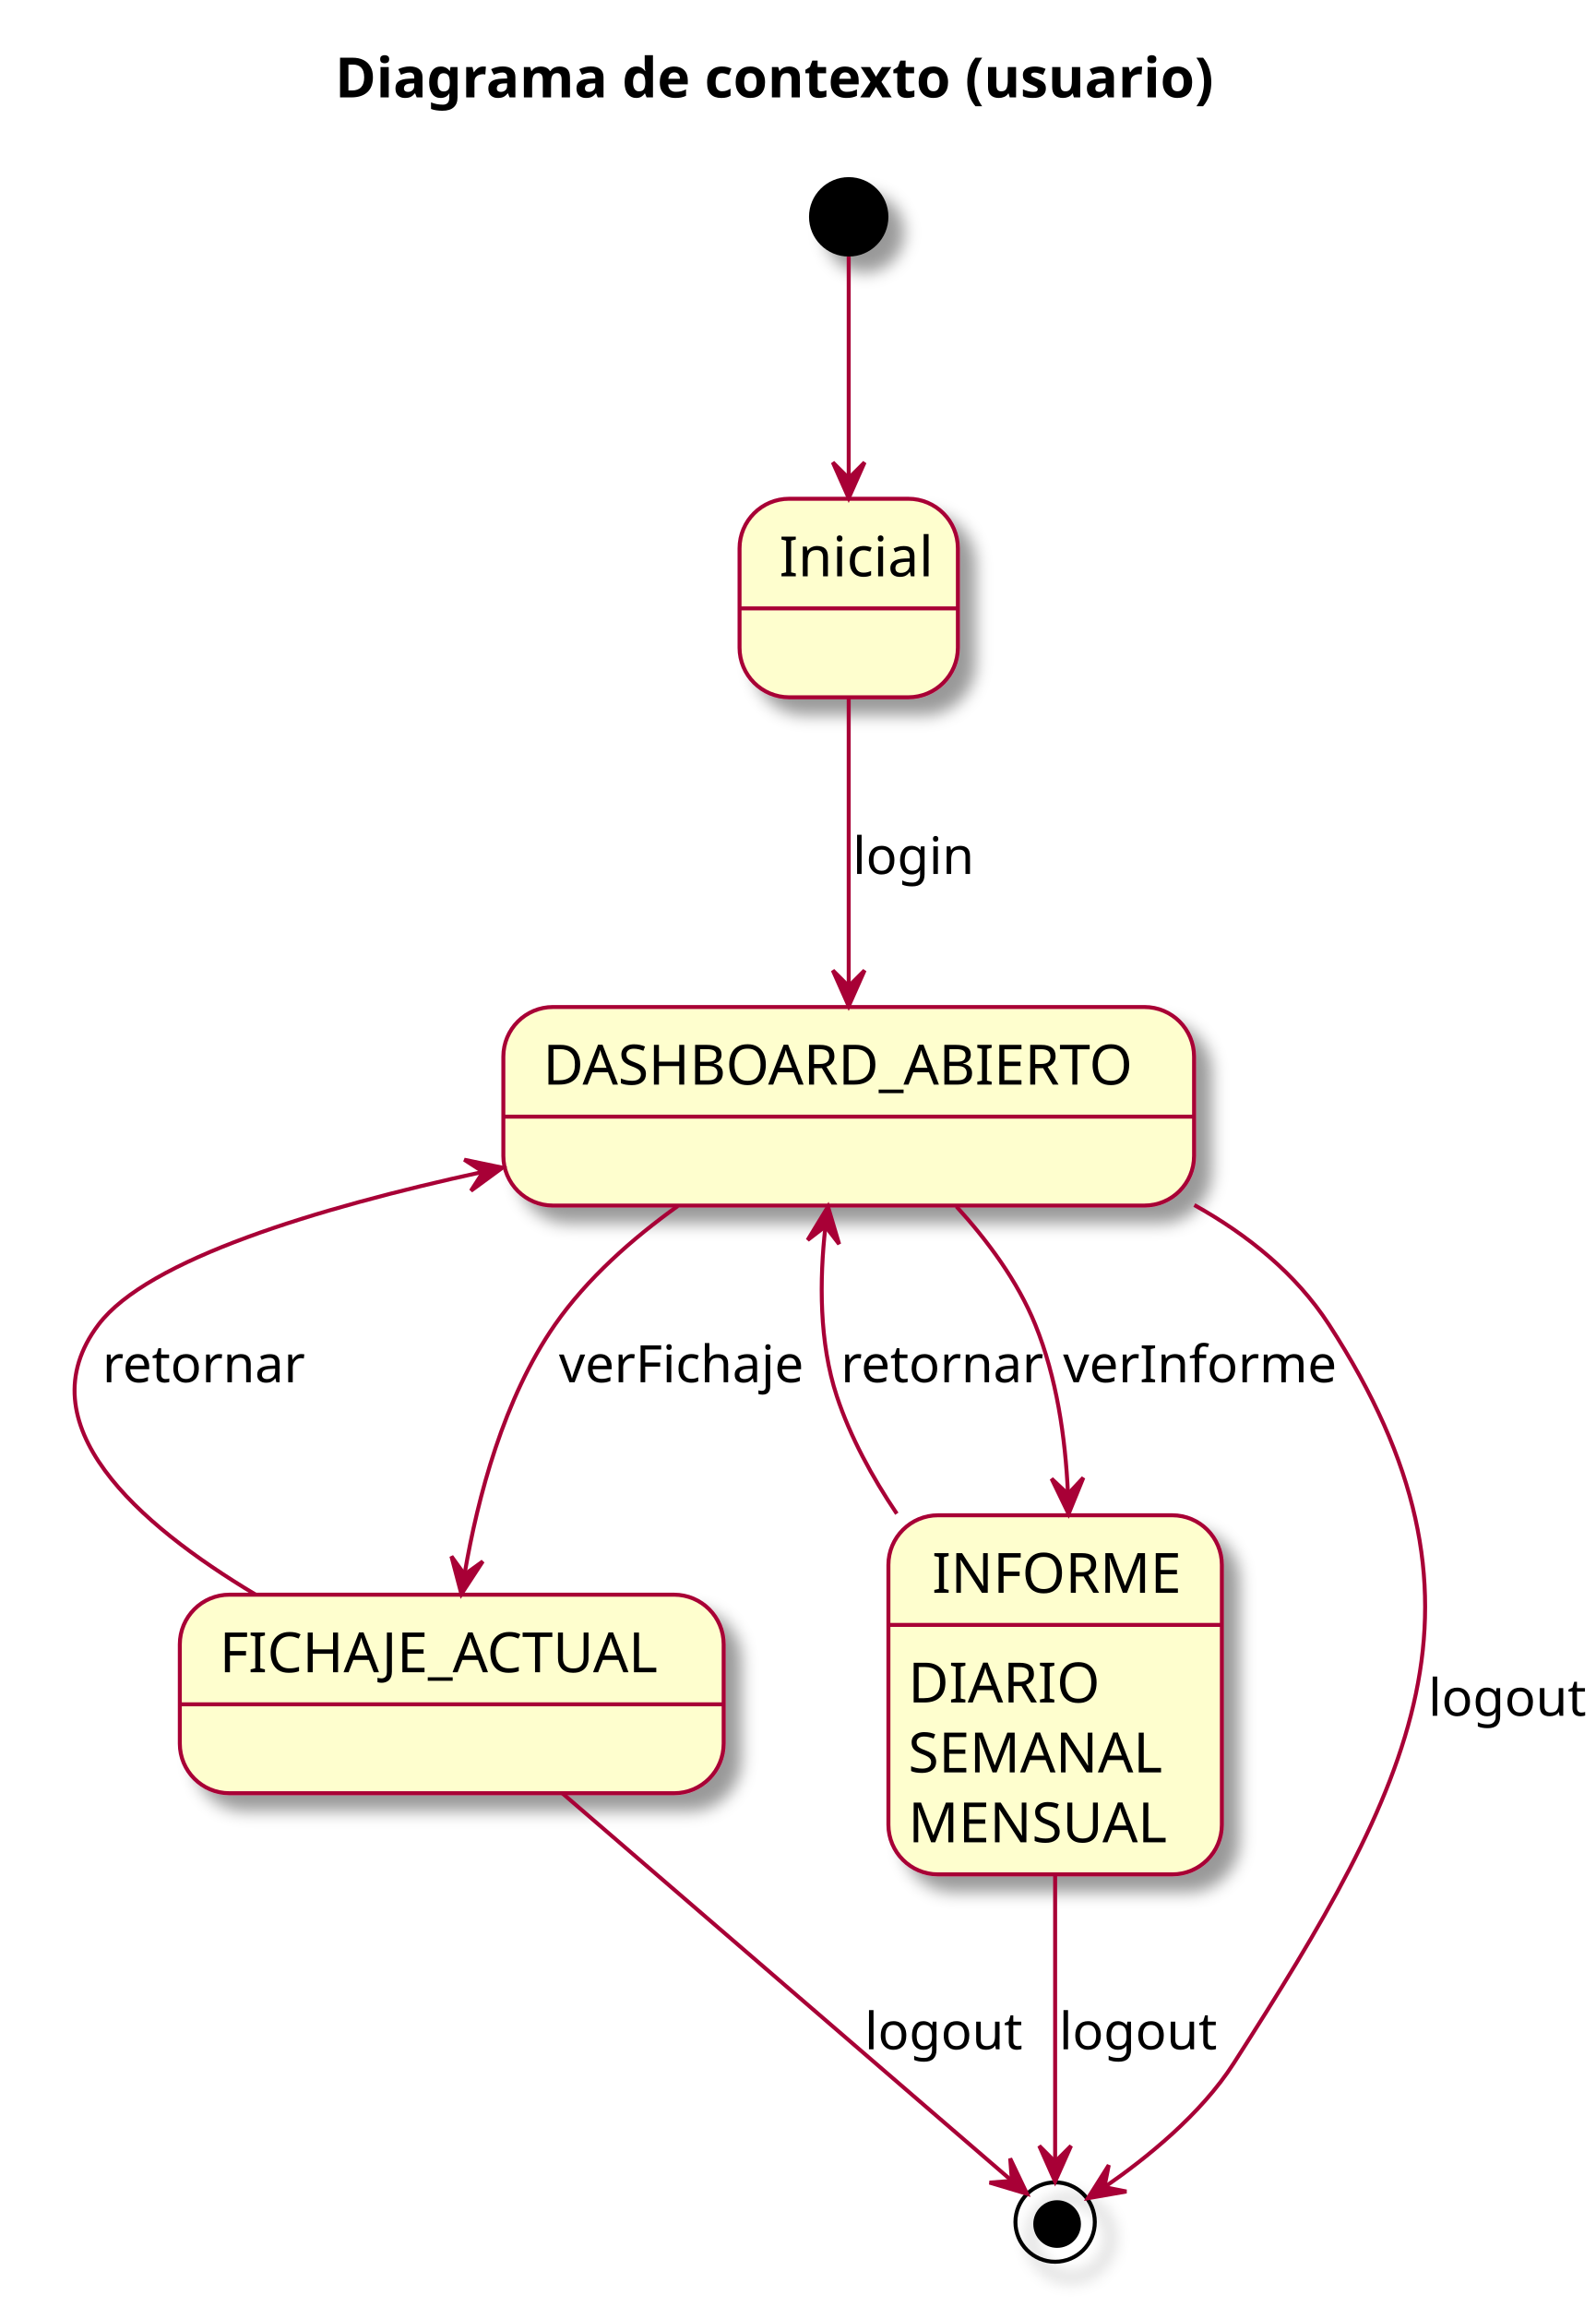
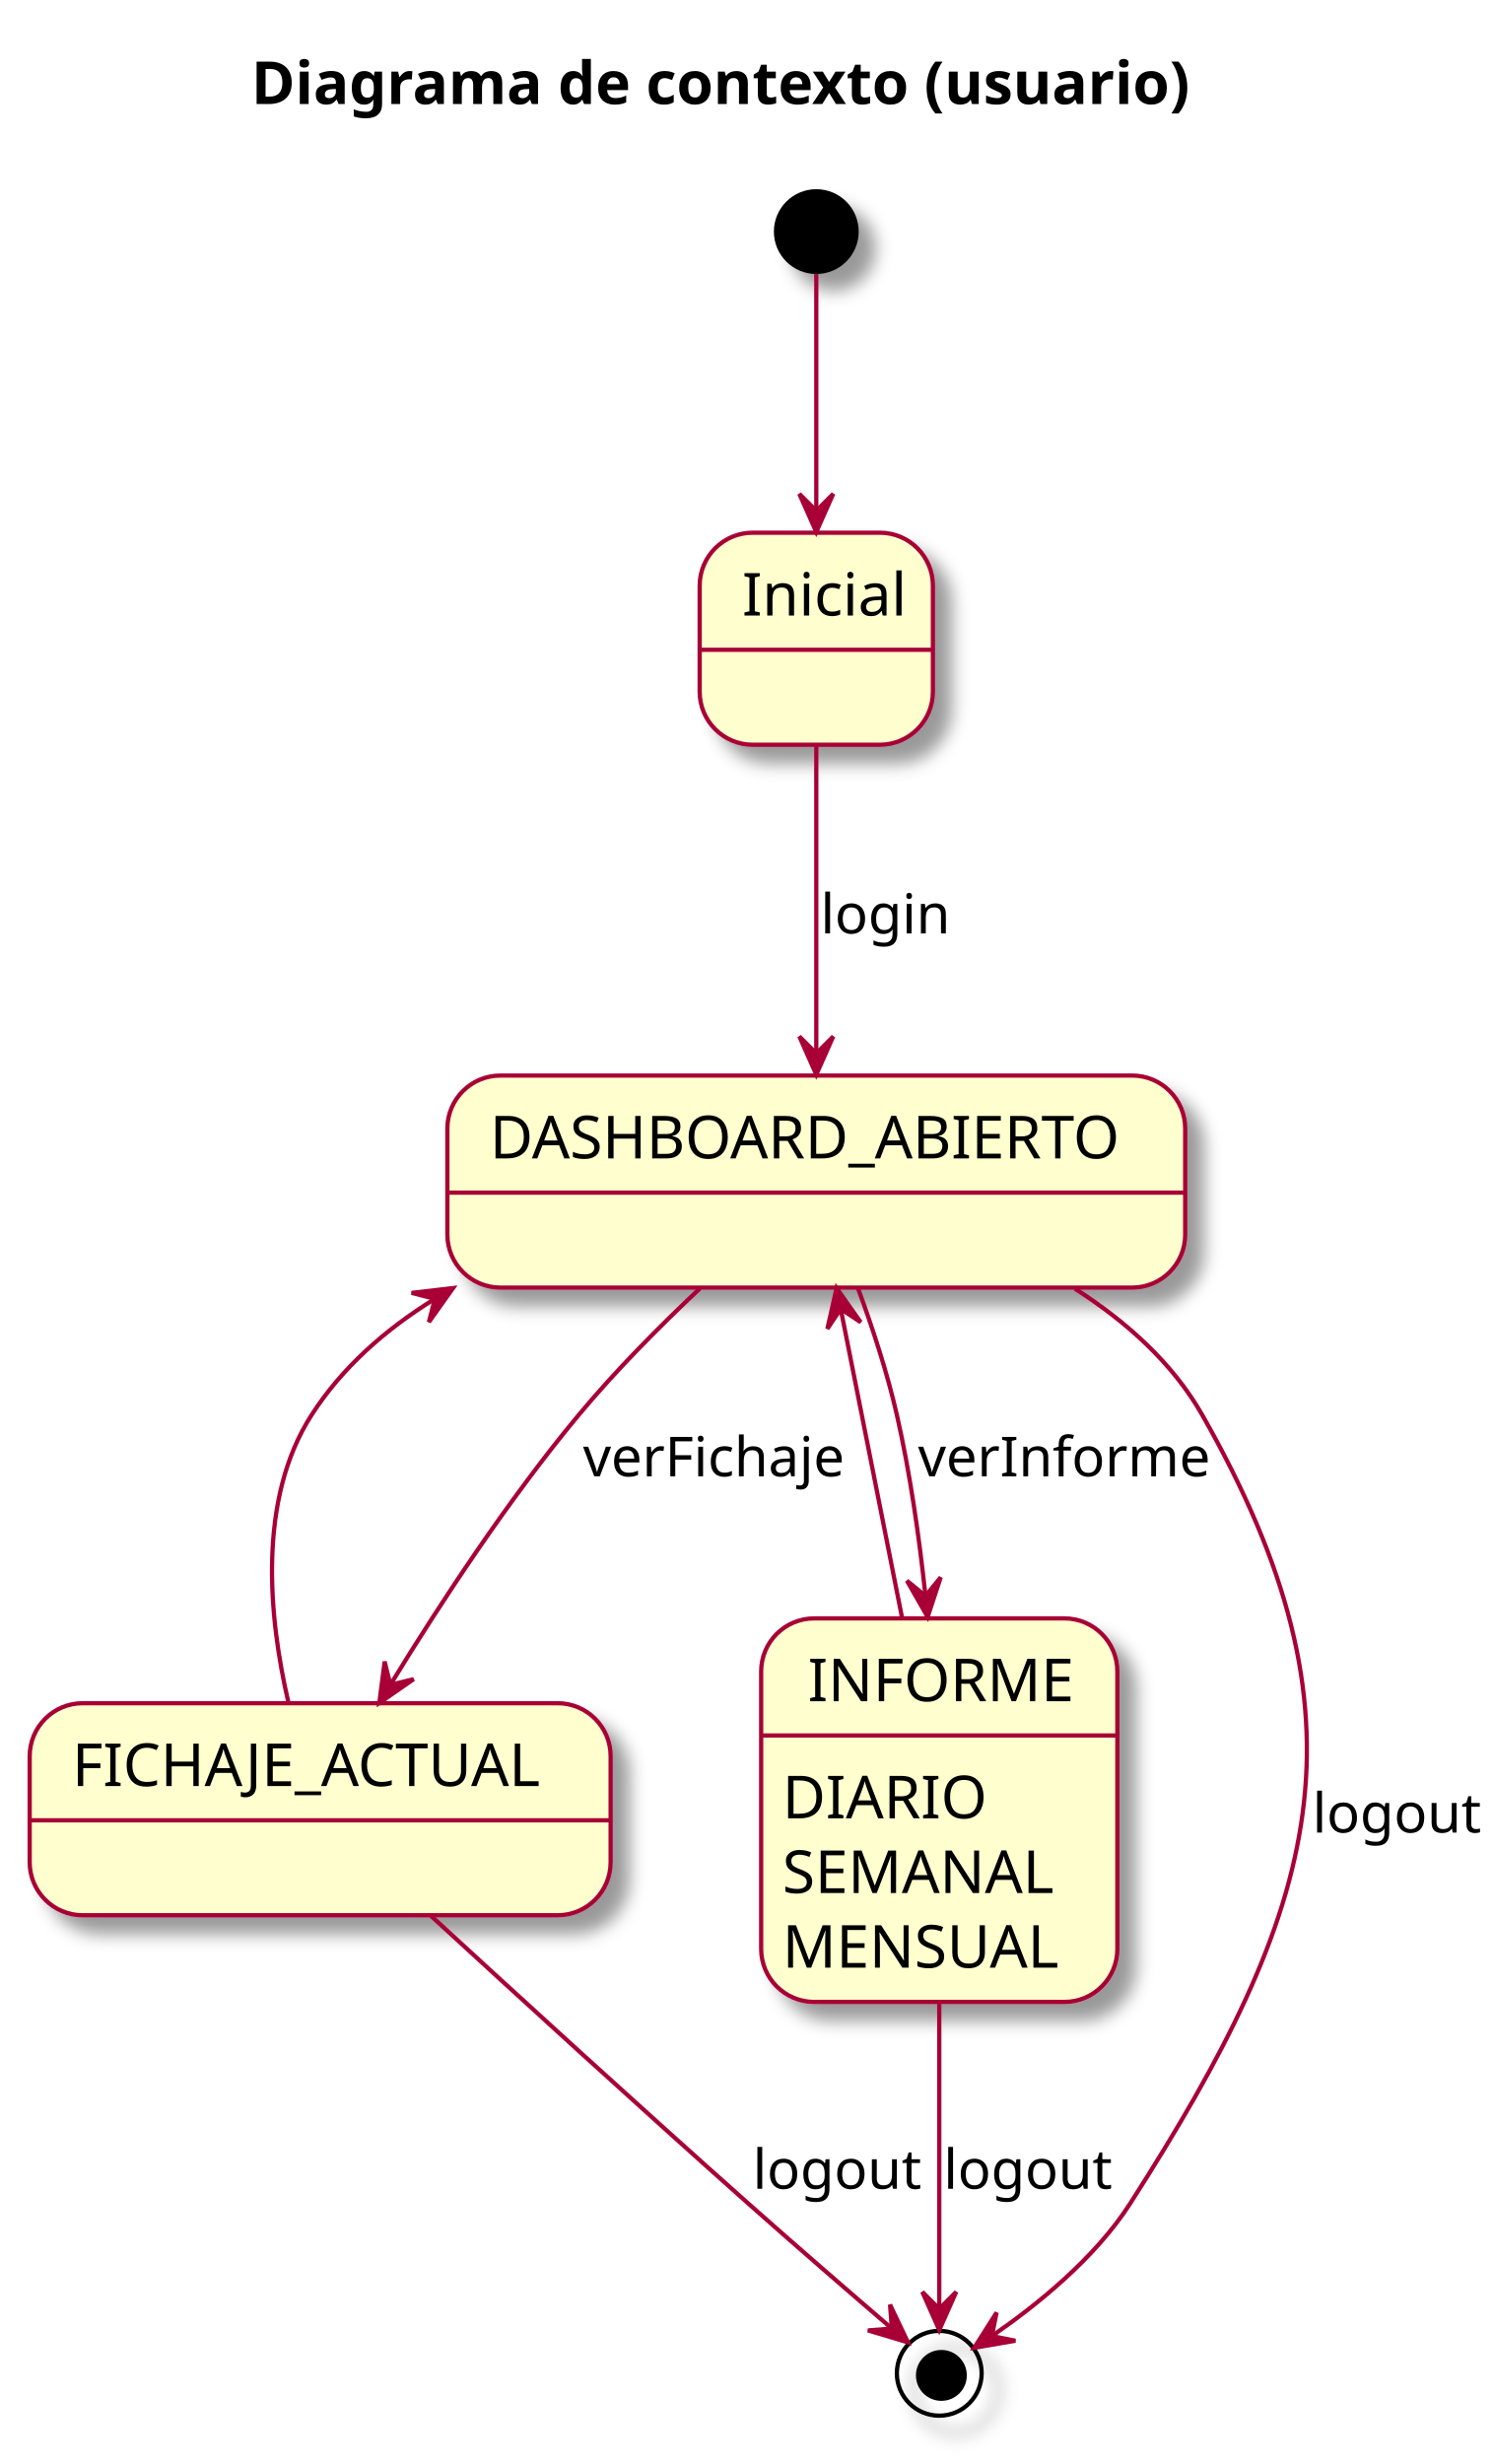
- <svg xmlns="http://www.w3.org/2000/svg" contentStyleType="text/css" height="581px" preserveAspectRatio="none" style="width:402px;height:581px;background:#FFFFFF;" version="1.1" viewBox="0 0 402 581" width="402px" zoomAndPan="magnify">
+ <svg xmlns="http://www.w3.org/2000/svg" contentStyleType="text/css" height="581px" preserveAspectRatio="none" style="width:352px;height:581px;background:#FFFFFF;" version="1.1" viewBox="0 0 352 581" width="352px" zoomAndPan="magnify">
  <defs>
-     <filter height="300%" id="fnzo69poby7in" width="300%" x="-1" y="-1">
+     <filter height="300%" id="f1f111ndx8087l" width="300%" x="-1" y="-1">
      <feGaussianBlur result="blurOut" stdDeviation="2.0" />
      <feColorMatrix in="blurOut" result="blurOut2" type="matrix" values="0 0 0 0 0 0 0 0 0 0 0 0 0 0 0 0 0 0 .4 0" />
      <feOffset dx="4.0" dy="4.0" in="blurOut2" result="blurOut3" />
      <feBlend in="SourceGraphic" in2="blurOut3" mode="normal" />
    </filter>
  </defs>
  <g>
-     <rect fill="none" height="27.609" id="_title" style="stroke:none;stroke-width:1.0;" width="230" x="79.4" y="5" />
-     <text fill="#000000" font-family="sans-serif" font-size="14" font-weight="bold" lengthAdjust="spacing" textLength="220" x="84.4" y="24.533">Diagrama de contexto (usuario)</text>
-     <ellipse cx="213.8" cy="54.609" fill="#000000" filter="url(#fnzo69poby7in)" rx="10" ry="10" style="stroke:none;stroke-width:1.0;" />
+     <rect fill="none" height="27.609" id="_title" style="stroke:none;stroke-width:1.0;" width="230" x="54.25" y="5" />
+     <text fill="#000000" font-family="sans-serif" font-size="14" font-weight="bold" lengthAdjust="spacing" textLength="220" x="59.25" y="24.533">Diagrama de contexto (usuario)</text>
+     <ellipse cx="192.5" cy="54.609" fill="#000000" filter="url(#f1f111ndx8087l)" rx="10" ry="10" style="stroke:none;stroke-width:1.0;" />
    <g id="Inicial">
-       <rect fill="#FEFECE" filter="url(#fnzo69poby7in)" height="50" rx="12.5" ry="12.5" style="stroke:#A80036;stroke-width:1.0;" width="55" x="186.3" y="125.609" />
-       <line style="stroke:#A80036;stroke-width:1.0;" x1="186.3" x2="241.3" y1="153.219" y2="153.219" />
-       <text fill="#000000" font-family="sans-serif" font-size="14" lengthAdjust="spacing" textLength="35" x="196.3" y="145.143">Inicial</text>
+       <rect fill="#FEFECE" filter="url(#f1f111ndx8087l)" height="50" rx="12.5" ry="12.5" style="stroke:#A80036;stroke-width:1.0;" width="55" x="165" y="125.609" />
+       <line style="stroke:#A80036;stroke-width:1.0;" x1="165" x2="220" y1="153.219" y2="153.219" />
+       <text fill="#000000" font-family="sans-serif" font-size="14" lengthAdjust="spacing" textLength="35" x="175" y="145.143">Inicial</text>
    </g>
    <g id="DASHBOARD_ABIERTO">
-       <rect fill="#FEFECE" filter="url(#fnzo69poby7in)" height="50" rx="12.5" ry="12.5" style="stroke:#A80036;stroke-width:1.0;" width="174" x="126.8" y="253.609" />
-       <line style="stroke:#A80036;stroke-width:1.0;" x1="126.8" x2="300.8" y1="281.219" y2="281.219" />
-       <text fill="#000000" font-family="sans-serif" font-size="14" lengthAdjust="spacing" textLength="154" x="136.8" y="273.143">DASHBOARD_ABIERTO</text>
+       <rect fill="#FEFECE" filter="url(#f1f111ndx8087l)" height="50" rx="12.5" ry="12.5" style="stroke:#A80036;stroke-width:1.0;" width="174" x="105.5" y="253.609" />
+       <line style="stroke:#A80036;stroke-width:1.0;" x1="105.5" x2="279.5" y1="281.219" y2="281.219" />
+       <text fill="#000000" font-family="sans-serif" font-size="14" lengthAdjust="spacing" textLength="154" x="115.5" y="273.143">DASHBOARD_ABIERTO</text>
    </g>
    <g id="FICHAJE_ACTUAL">
-       <rect fill="#FEFECE" filter="url(#fnzo69poby7in)" height="50" rx="12.5" ry="12.5" style="stroke:#A80036;stroke-width:1.0;" width="137" x="45.3" y="401.609" />
-       <line style="stroke:#A80036;stroke-width:1.0;" x1="45.3" x2="182.3" y1="429.219" y2="429.219" />
-       <text fill="#000000" font-family="sans-serif" font-size="14" lengthAdjust="spacing" textLength="117" x="55.3" y="421.143">FICHAJE_ACTUAL</text>
+       <rect fill="#FEFECE" filter="url(#f1f111ndx8087l)" height="50" rx="12.5" ry="12.5" style="stroke:#A80036;stroke-width:1.0;" width="137" x="7" y="401.609" />
+       <line style="stroke:#A80036;stroke-width:1.0;" x1="7" x2="144" y1="429.219" y2="429.219" />
+       <text fill="#000000" font-family="sans-serif" font-size="14" lengthAdjust="spacing" textLength="117" x="17" y="421.143">FICHAJE_ACTUAL</text>
    </g>
    <g id="INFORME">
-       <rect fill="#FEFECE" filter="url(#fnzo69poby7in)" height="90.438" rx="12.5" ry="12.5" style="stroke:#A80036;stroke-width:1.0;" width="84" x="223.8" y="381.609" />
-       <line style="stroke:#A80036;stroke-width:1.0;" x1="223.8" x2="307.8" y1="409.219" y2="409.219" />
-       <text fill="#000000" font-family="sans-serif" font-size="14" lengthAdjust="spacing" textLength="62" x="234.8" y="401.143">INFORME</text>
-       <text fill="#000000" font-family="sans-serif" font-size="14" lengthAdjust="spacing" textLength="46" x="228.8" y="428.752">DIARIO</text>
-       <text fill="#000000" font-family="sans-serif" font-size="14" lengthAdjust="spacing" textLength="64" x="228.8" y="446.361">SEMANAL</text>
-       <text fill="#000000" font-family="sans-serif" font-size="14" lengthAdjust="spacing" textLength="64" x="228.8" y="463.971">MENSUAL</text>
+       <rect fill="#FEFECE" filter="url(#f1f111ndx8087l)" height="90.438" rx="12.5" ry="12.5" style="stroke:#A80036;stroke-width:1.0;" width="84" x="179.5" y="381.609" />
+       <line style="stroke:#A80036;stroke-width:1.0;" x1="179.5" x2="263.5" y1="409.219" y2="409.219" />
+       <text fill="#000000" font-family="sans-serif" font-size="14" lengthAdjust="spacing" textLength="62" x="190.5" y="401.143">INFORME</text>
+       <text fill="#000000" font-family="sans-serif" font-size="14" lengthAdjust="spacing" textLength="46" x="184.5" y="428.752">DIARIO</text>
+       <text fill="#000000" font-family="sans-serif" font-size="14" lengthAdjust="spacing" textLength="64" x="184.5" y="446.361">SEMANAL</text>
+       <text fill="#000000" font-family="sans-serif" font-size="14" lengthAdjust="spacing" textLength="64" x="184.5" y="463.971">MENSUAL</text>
    </g>
-     <ellipse cx="265.8" cy="559.609" fill="none" filter="url(#fnzo69poby7in)" rx="10" ry="10" style="stroke:#000000;stroke-width:1.0;" />
-     <ellipse cx="266.3" cy="560.109" fill="#000000" rx="6" ry="6" style="stroke:none;stroke-width:1.0;" />
+     <ellipse cx="221.5" cy="559.609" fill="none" filter="url(#f1f111ndx8087l)" rx="10" ry="10" style="stroke:#000000;stroke-width:1.0;" />
+     <ellipse cx="222" cy="560.109" fill="#000000" rx="6" ry="6" style="stroke:none;stroke-width:1.0;" />
    <g id="link_*start_Inicial">
-       <path d="M213.8,64.619 C213.8,77.309 213.8,101.019 213.8,120.179 " fill="none" id="*start-to-Inicial" style="stroke:#A80036;stroke-width:1.0;" />
-       <polygon fill="#A80036" points="213.8,125.449,217.8,116.449,213.8,120.449,209.8,116.449,213.8,125.449" style="stroke:#A80036;stroke-width:1.0;" />
+       <path d="M192.5,64.619 C192.5,77.309 192.5,101.019 192.5,120.179 " fill="none" id="*start-to-Inicial" style="stroke:#A80036;stroke-width:1.0;" />
+       <polygon fill="#A80036" points="192.5,125.449,196.5,116.449,192.5,120.449,188.5,116.449,192.5,125.449" style="stroke:#A80036;stroke-width:1.0;" />
    </g>
    <g id="link_Inicial_DASHBOARD_ABIERTO">
-       <path d="M213.8,175.899 C213.8,196.559 213.8,226.279 213.8,248.259 " fill="none" id="Inicial-to-DASHBOARD_ABIERTO" style="stroke:#A80036;stroke-width:1.0;" />
-       <polygon fill="#A80036" points="213.8,253.389,217.8,244.389,213.8,248.389,209.8,244.389,213.8,253.389" style="stroke:#A80036;stroke-width:1.0;" />
-       <text fill="#000000" font-family="sans-serif" font-size="13" lengthAdjust="spacing" textLength="27" x="214.8" y="220.105">login</text>
+       <path d="M192.5,175.899 C192.5,196.559 192.5,226.279 192.5,248.259 " fill="none" id="Inicial-to-DASHBOARD_ABIERTO" style="stroke:#A80036;stroke-width:1.0;" />
+       <polygon fill="#A80036" points="192.5,253.389,196.5,244.389,192.5,248.389,188.5,244.389,192.5,253.389" style="stroke:#A80036;stroke-width:1.0;" />
+       <text fill="#000000" font-family="sans-serif" font-size="13" lengthAdjust="spacing" textLength="27" x="193.5" y="220.105">login</text>
    </g>
    <g id="link_DASHBOARD_ABIERTO_FICHAJE_ACTUAL">
-       <path d="M170.74,303.729 C159.3,311.919 147.89,321.989 139.8,333.609 C126.89,352.169 120.36,377.019 117.07,396.209 " fill="none" id="DASHBOARD_ABIERTO-to-FICHAJE_ACTUAL" style="stroke:#A80036;stroke-width:1.0;" />
-       <polygon fill="#A80036" points="116.23,401.469,121.617,393.224,117.029,396.534,113.719,391.946,116.23,401.469" style="stroke:#A80036;stroke-width:1.0;" />
-       <text fill="#000000" font-family="sans-serif" font-size="13" lengthAdjust="spacing" textLength="58" x="140.8" y="348.104">verFichaje</text>
+       <path d="M165.09,303.769 C155.58,312.719 145.14,323.229 136.5,333.609 C119.88,353.559 103.76,378.169 92.27,396.919 " fill="none" id="DASHBOARD_ABIERTO-to-FICHAJE_ACTUAL" style="stroke:#A80036;stroke-width:1.0;" />
+       <polygon fill="#A80036" points="89.45,401.549,97.546,395.941,92.05,397.278,90.713,391.782,89.45,401.549" style="stroke:#A80036;stroke-width:1.0;" />
+       <text fill="#000000" font-family="sans-serif" font-size="13" lengthAdjust="spacing" textLength="58" x="137.5" y="348.104">verFichaje</text>
    </g>
    <g id="link_DASHBOARD_ABIERTO_FICHAJE_ACTUAL">
-       <path d="M121.51,295.159 C79.85,304.249 37.19,317.179 24.8,333.609 C6,358.539 34.64,383.809 64.32,401.549 " fill="none" id="DASHBOARD_ABIERTO-backto-FICHAJE_ACTUAL" style="stroke:#A80036;stroke-width:1.0;" />
-       <polygon fill="#A80036" points="126.59,294.069,116.948,292.063,121.703,295.127,118.639,299.882,126.59,294.069" style="stroke:#A80036;stroke-width:1.0;" />
-       <text fill="#000000" font-family="sans-serif" font-size="13" lengthAdjust="spacing" textLength="44" x="25.8" y="348.104">retornar</text>
+       <path d="M102.26,306.439 C90.88,313.509 80.71,322.409 73.5,333.609 C60.61,353.619 63.4,381.499 67.99,401.319 " fill="none" id="DASHBOARD_ABIERTO-backto-FICHAJE_ACTUAL" style="stroke:#A80036;stroke-width:1.0;" />
+       <polygon fill="#A80036" points="106.85,303.719,97.067,304.858,102.546,306.264,101.139,311.744,106.85,303.719" style="stroke:#A80036;stroke-width:1.0;" />
    </g>
    <g id="link_DASHBOARD_ABIERTO_INFORME">
-       <path d="M240.93,303.839 C248.75,312.409 256.37,322.669 260.8,333.609 C266.16,346.809 268.39,361.959 269.03,376.109 " fill="none" id="DASHBOARD_ABIERTO-to-INFORME" style="stroke:#A80036;stroke-width:1.0;" />
-       <polygon fill="#A80036" points="269.19,381.269,272.905,372.148,269.033,376.272,264.909,372.399,269.19,381.269" style="stroke:#A80036;stroke-width:1.0;" />
-       <text fill="#000000" font-family="sans-serif" font-size="13" lengthAdjust="spacing" textLength="58" x="267.8" y="348.104">verInforme</text>
+       <path d="M202.32,303.719 C205.71,312.939 209.23,323.629 211.5,333.609 C214.61,347.279 216.76,362.329 218.24,376.219 " fill="none" id="DASHBOARD_ABIERTO-to-INFORME" style="stroke:#A80036;stroke-width:1.0;" />
+       <polygon fill="#A80036" points="218.76,381.279,221.839,371.924,218.26,376.305,213.879,372.725,218.76,381.279" style="stroke:#A80036;stroke-width:1.0;" />
+       <text fill="#000000" font-family="sans-serif" font-size="13" lengthAdjust="spacing" textLength="58" x="216.5" y="348.104">verInforme</text>
    </g>
    <g id="link_DASHBOARD_ABIERTO_INFORME">
-       <path d="M207.92,309.039 C206.43,322.339 206.33,338.079 210.8,351.609 C214.22,361.939 219.71,372.009 225.92,381.219 " fill="none" id="DASHBOARD_ABIERTO-backto-INFORME" style="stroke:#A80036;stroke-width:1.0;" />
-       <polygon fill="#A80036" points="208.58,303.879,203.456,312.29,207.937,308.838,211.389,313.319,208.58,303.879" style="stroke:#A80036;stroke-width:1.0;" />
-       <text fill="#000000" font-family="sans-serif" font-size="13" lengthAdjust="spacing" textLength="44" x="211.8" y="348.104">retornar</text>
+       <path d="M198.3,308.829 C202.43,329.599 208.05,357.869 212.72,381.399 " fill="none" id="DASHBOARD_ABIERTO-backto-INFORME" style="stroke:#A80036;stroke-width:1.0;" />
+       <polygon fill="#A80036" points="197.29,303.719,195.117,313.325,198.262,308.624,202.964,311.77,197.29,303.719" style="stroke:#A80036;stroke-width:1.0;" />
    </g>
    <g id="link_DASHBOARD_ABIERTO_*end">
-       <path d="M300.86,303.479 C314.31,310.969 326.48,320.779 334.8,333.609 C380.17,403.529 355.8,449.449 310.8,519.609 C302.48,532.589 288.58,543.679 278.43,550.679 " fill="none" id="DASHBOARD_ABIERTO-to-*end" style="stroke:#A80036;stroke-width:1.0;" />
-       <polygon fill="#A80036" points="274.06,553.599,283.763,551.912,278.214,550.816,279.31,545.266,274.06,553.599" style="stroke:#A80036;stroke-width:1.0;" />
-       <text fill="#000000" font-family="sans-serif" font-size="13" lengthAdjust="spacing" textLength="35" x="359.8" y="432.104">logout</text>
+       <path d="M253.49,303.859 C265.48,311.529 276.5,321.319 283.5,333.609 C324.58,405.749 311.31,449.729 266.5,519.609 C258.18,532.589 244.28,543.679 234.12,550.679 " fill="none" id="DASHBOARD_ABIERTO-to-*end" style="stroke:#A80036;stroke-width:1.0;" />
+       <polygon fill="#A80036" points="229.75,553.599,239.457,551.935,233.91,550.826,235.02,545.279,229.75,553.599" style="stroke:#A80036;stroke-width:1.0;" />
+       <text fill="#000000" font-family="sans-serif" font-size="13" lengthAdjust="spacing" textLength="35" x="309.5" y="432.104">logout</text>
    </g>
    <g id="link_FICHAJE_ACTUAL_*end">
-       <path d="M141.68,451.639 C175.57,480.839 231.14,528.739 254.69,549.039 " fill="none" id="FICHAJE_ACTUAL-to-*end" style="stroke:#A80036;stroke-width:1.0;" />
-       <polygon fill="#A80036" points="258.71,552.489,254.48,543.595,254.914,549.235,249.274,549.669,258.71,552.489" style="stroke:#A80036;stroke-width:1.0;" />
-       <text fill="#000000" font-family="sans-serif" font-size="13" lengthAdjust="spacing" textLength="35" x="217.8" y="516.105">logout</text>
+       <path d="M101.5,451.619 C121.8,470.289 150.79,496.769 176.5,519.609 C187.89,529.729 201.09,541.129 210.23,548.979 " fill="none" id="FICHAJE_ACTUAL-to-*end" style="stroke:#A80036;stroke-width:1.0;" />
+       <polygon fill="#A80036" points="214.12,552.319,209.89,543.425,210.324,549.065,204.684,549.499,214.12,552.319" style="stroke:#A80036;stroke-width:1.0;" />
+       <text fill="#000000" font-family="sans-serif" font-size="13" lengthAdjust="spacing" textLength="35" x="177.5" y="516.105">logout</text>
    </g>
    <g id="link_INFORME_*end">
-       <path d="M265.8,471.959 C265.8,497.039 265.8,526.739 265.8,544.049 " fill="none" id="INFORME-to-*end" style="stroke:#A80036;stroke-width:1.0;" />
-       <polygon fill="#A80036" points="265.8,549.419,269.8,540.419,265.8,544.419,261.8,540.419,265.8,549.419" style="stroke:#A80036;stroke-width:1.0;" />
-       <text fill="#000000" font-family="sans-serif" font-size="13" lengthAdjust="spacing" textLength="35" x="266.8" y="516.105">logout</text>
+       <path d="M221.5,471.959 C221.5,497.039 221.5,526.739 221.5,544.049 " fill="none" id="INFORME-to-*end" style="stroke:#A80036;stroke-width:1.0;" />
+       <polygon fill="#A80036" points="221.5,549.419,225.5,540.419,221.5,544.419,217.5,540.419,221.5,549.419" style="stroke:#A80036;stroke-width:1.0;" />
+       <text fill="#000000" font-family="sans-serif" font-size="13" lengthAdjust="spacing" textLength="35" x="222.5" y="516.105">logout</text>
    </g>
  </g>
</svg>
